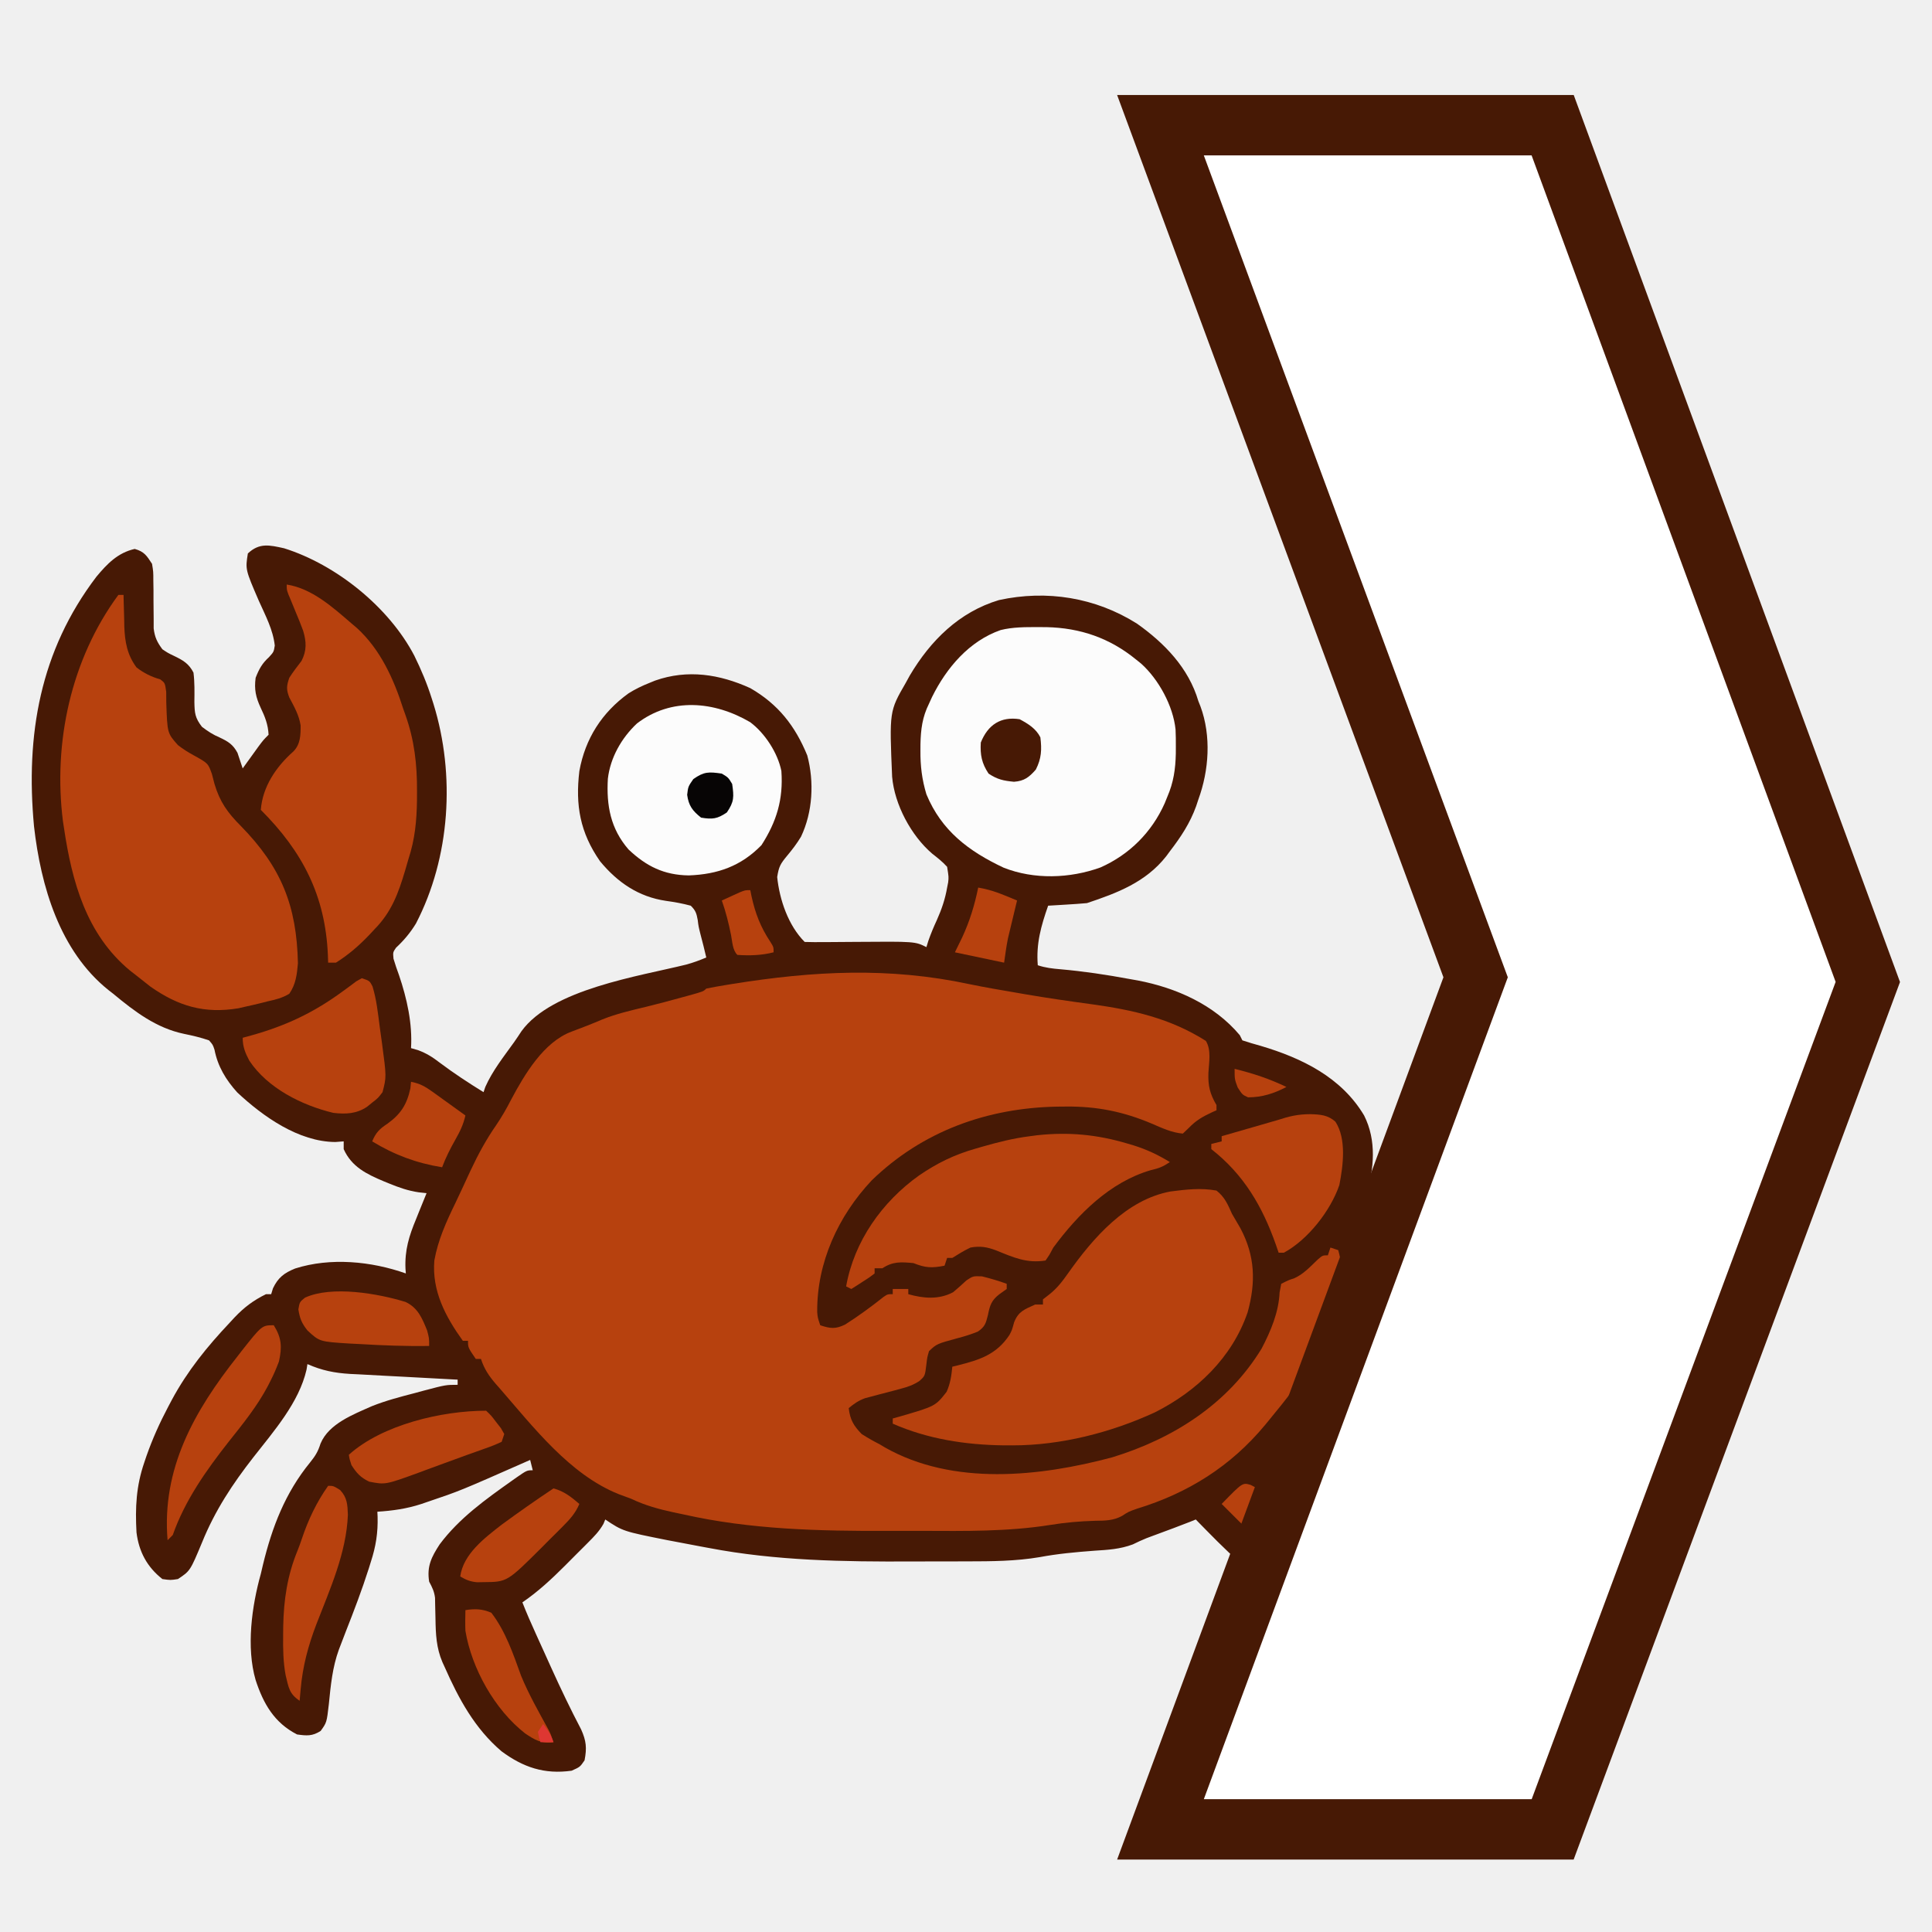
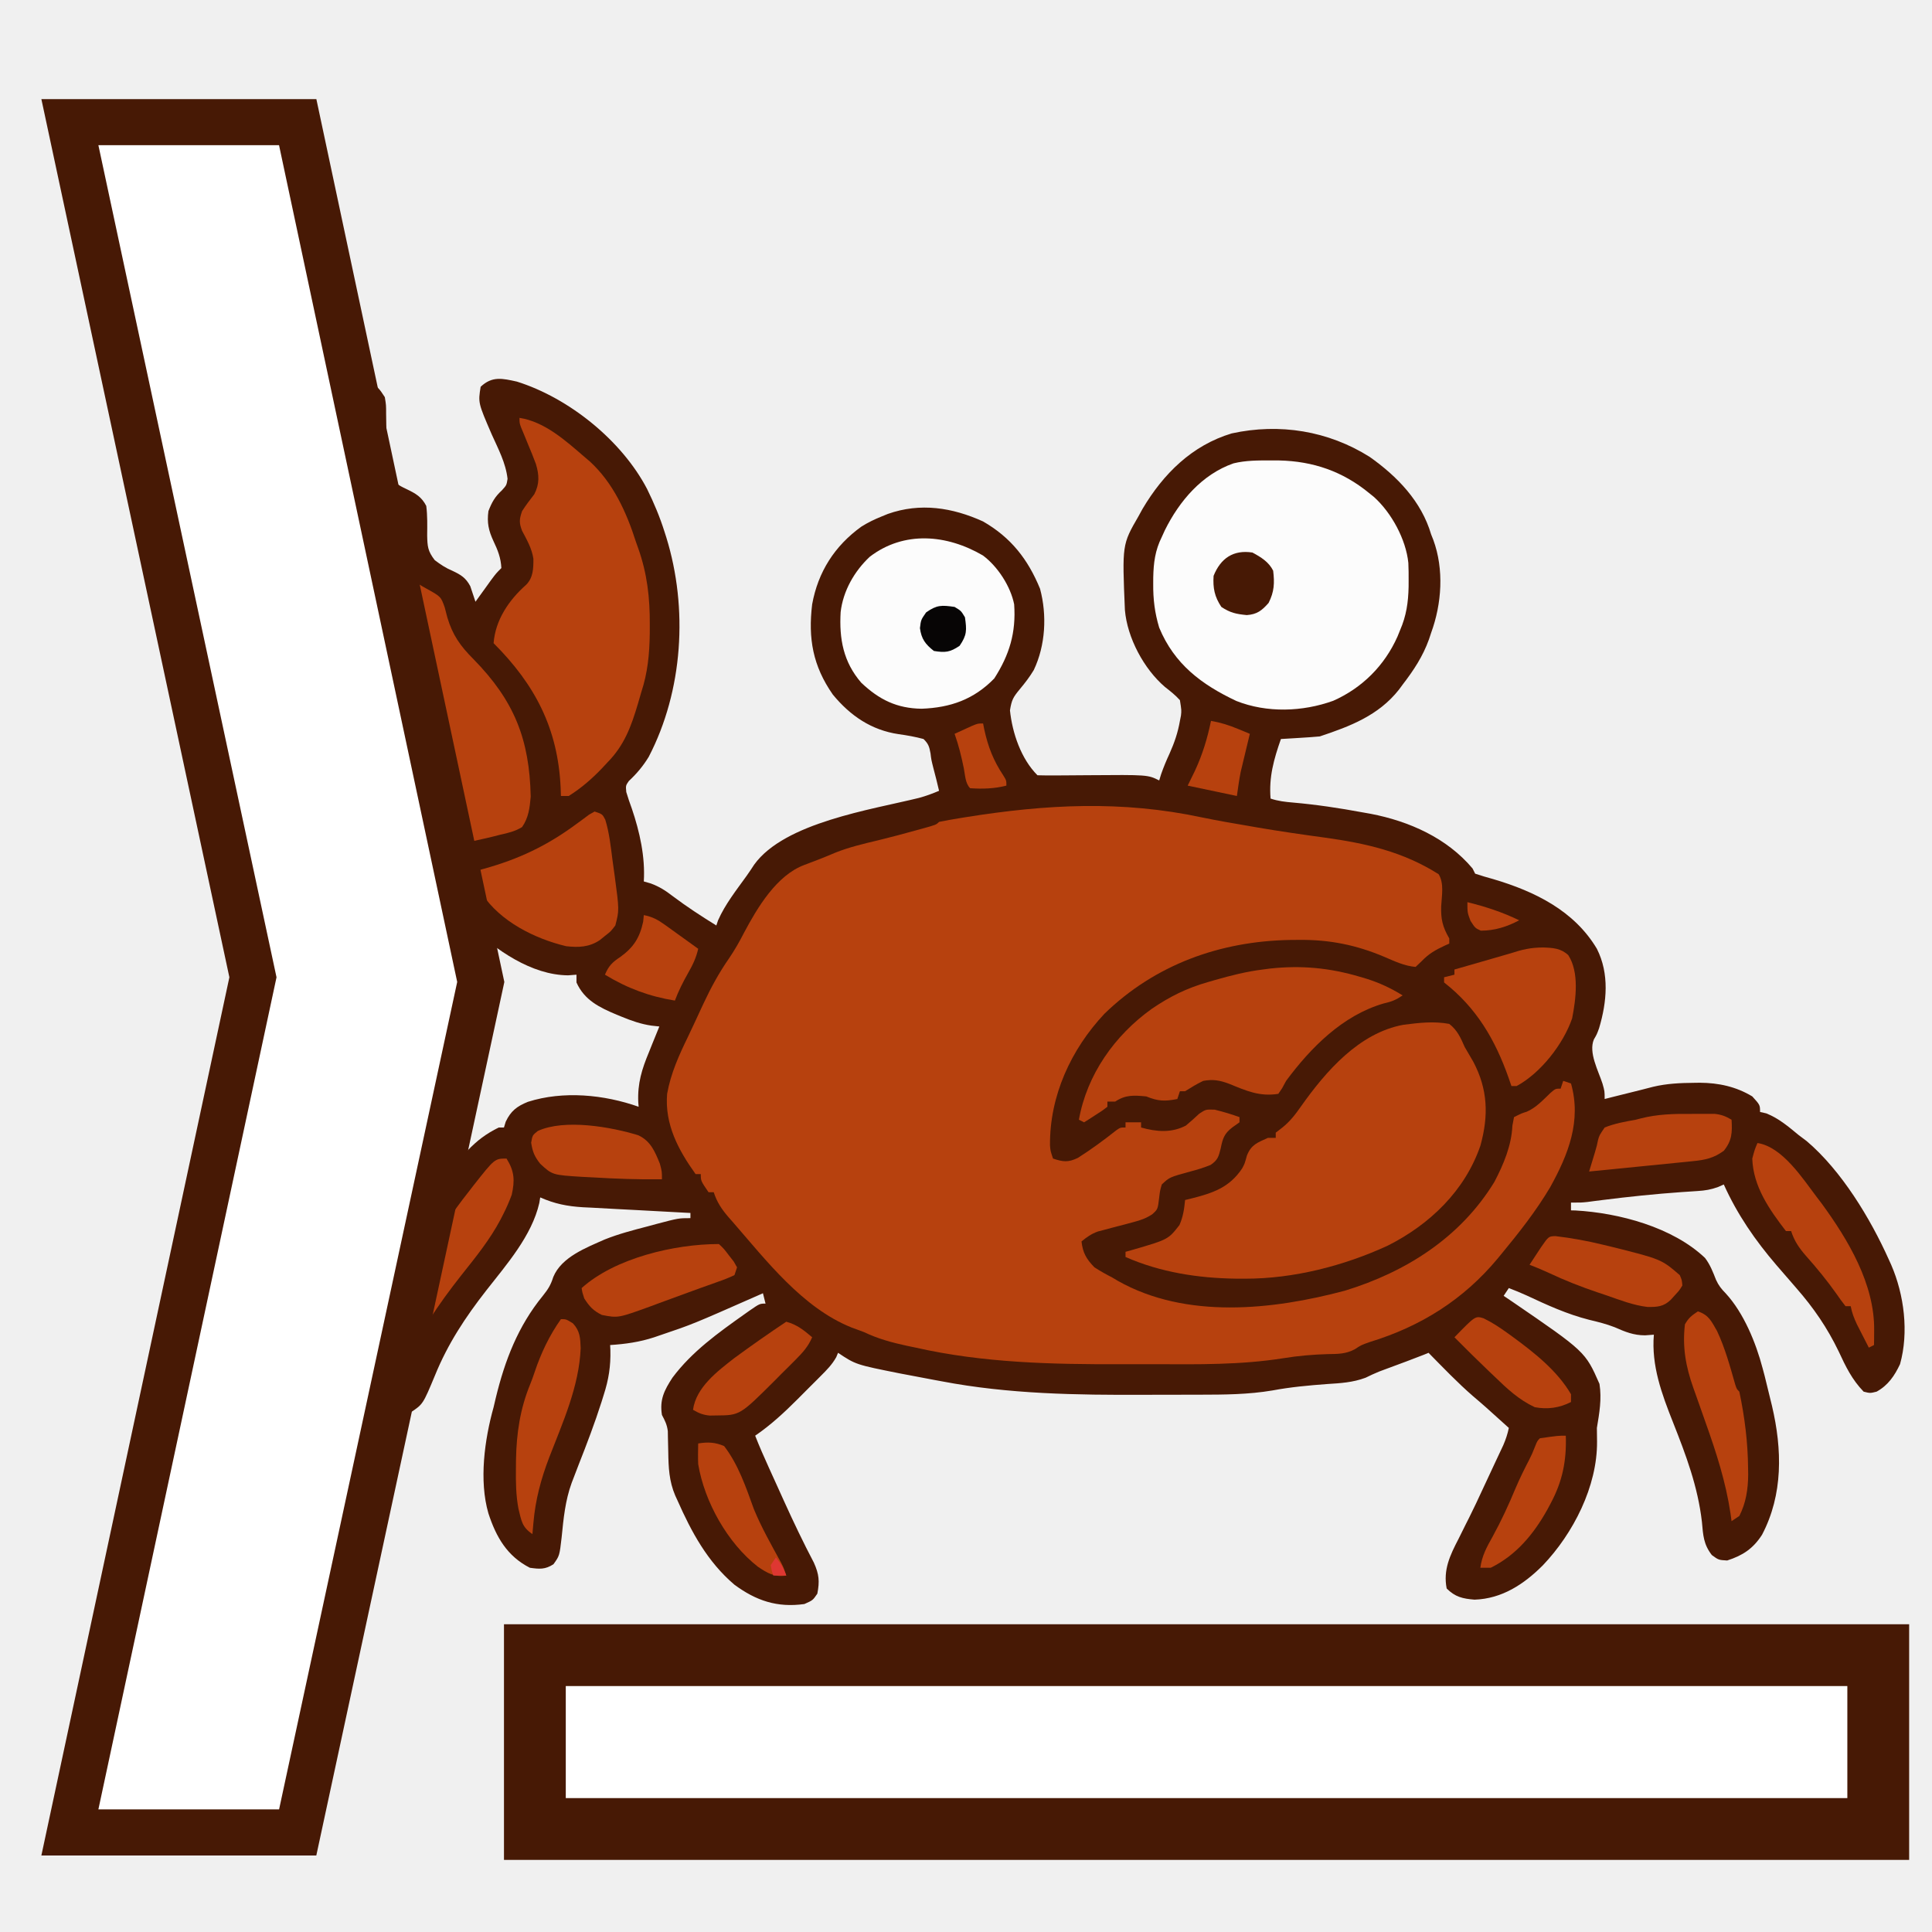
<svg xmlns="http://www.w3.org/2000/svg" viewBox="0 0 640 640" width="640" height="640" preserveAspectRatio="xMidYMid" version="1.1" id="svg26">
  <defs id="defs26" />
-   <g transform="matrix(0.8579329,0,0,0.8579329,-157.2548,-57.73728)" id="g26">
+   <g transform="matrix(0.8579329,0,0,0.8579329,-80.14276,-112.9521)" id="g26">
    <path d="m 0,0 c 20.15,6.33 40.49,22.75 50.26,41.45 2.67,5.43 4.92,10.78 6.74,16.55 0.23,0.71 0.46,1.43 0.69,2.16 8.45,27.36 6.48,59.2 -6.8,84.74 -2.19,3.59 -4.64,6.49 -7.7,9.35 C 42,156 42,156 42.23,158.47 c 0.66,2.17 1.35,4.29 2.15,6.41 3.04,8.96 5.2,18.63 4.62,28.12 0.88,0.25 1.77,0.51 2.68,0.77 3.39,1.26 5.65,2.72 8.51,4.92 5.42,4.08 11.04,7.74 16.81,11.31 0.22,-0.66 0.45,-1.33 0.68,-2.01 2.75,-6.22 7.07,-11.65 11.02,-17.16 1.02,-1.43 1.99,-2.9 2.95,-4.37 11.73,-16.23 45.27,-21.19 63.56,-25.71 2.71,-0.73 5.22,-1.66 7.79,-2.75 -0.69,-2.95 -1.41,-5.88 -2.2,-8.81 -0.8,-3.19 -0.8,-3.19 -1.1,-5.66 -0.47,-2.57 -0.81,-3.7 -2.7,-5.53 -3.21,-0.87 -6.31,-1.41 -9.6,-1.87 -10.56,-1.56 -18.66,-7.1 -25.42,-15.29 C 114.26,109.76 112.41,99.18 114,86 c 2.27,-12.52 8.68,-22.56 19,-30 2.58,-1.62 5.17,-2.87 8,-4 0.74,-0.3 1.47,-0.6 2.23,-0.91 12.56,-4.43 24.92,-2.47 36.77,2.91 10.77,6.21 17.32,14.58 22,26 2.73,10.22 2.1,21.85 -2.42,31.36 -1.61,2.69 -3.39,4.99 -5.39,7.39 -2.54,3.08 -3.16,4.08 -3.81,8.19 0.9,8.75 4.28,18.72 10.62,25.06 2.48,0.08 4.93,0.09 7.4,0.06 0.38,0 0.38,0 2.28,-0.01 3.22,-0.02 6.44,-0.04 9.67,-0.07 23.25,-0.18 23.25,-0.18 27.65,2.02 0.12,-0.4 0.12,-0.4 0.75,-2.44 0.97,-2.76 2.02,-5.29 3.25,-7.94 1.86,-4.15 3.23,-8.13 4,-12.62 0.07,-0.34 0.07,-0.34 0.4,-2.03 0.22,-2.03 0.22,-2.03 -0.4,-5.97 -1.77,-1.96 -3.69,-3.47 -5.77,-5.09 -8.15,-6.98 -14.55,-18.97 -15.47,-29.7 C 233.69,62.92 233.69,62.92 240,52 c 0.52,-0.94 1.04,-1.89 1.57,-2.86 C 249.59,35.6 260.68,24.6 276,20 c 18.53,-4.04 37.27,-0.99 53.26,9.06 10.68,7.55 19.98,17.16 23.74,29.94 0.28,0.7 0.55,1.4 0.84,2.12 4.18,11.38 3.28,24.63 -0.84,35.88 -0.28,0.84 -0.56,1.68 -0.84,2.54 -2.37,6.59 -5.91,11.93 -10.16,17.46 -0.24,0.32 -0.24,0.32 -1.43,1.94 -7.88,9.99 -18.84,14.15 -30.57,18.06 -2.57,0.23 -5.12,0.42 -7.69,0.56 -0.7,0.05 -1.4,0.09 -2.12,0.13 -1.73,0.11 -3.46,0.21 -5.19,0.31 -2.74,7.82 -4.68,14.68 -4,23 2.95,0.98 5.62,1.28 8.7,1.54 9,0.79 17.86,2.12 26.74,3.77 1.06,0.19 2.13,0.38 3.22,0.57 14.85,2.86 29.45,9.33 39.34,21.12 0.33,0.66 0.66,1.32 1,2 2.35,0.78 4.68,1.47 7.06,2.12 15.91,4.72 31.15,12.12 39.94,26.88 4.88,9.68 3.86,20.55 0.85,30.66 C 417,252 417,252 415.84,254 c -2.13,5.09 1.72,12.07 3.32,17.04 C 420,274 420,274 420,277 c 1.04,-0.27 2.08,-0.53 3.15,-0.8 3.62,-0.93 7.25,-1.82 10.88,-2.71 1.56,-0.39 3.11,-0.79 4.66,-1.2 5.31,-1.27 10.5,-1.49 15.93,-1.54 0.71,-0.01 1.42,-0.02 2.14,-0.03 7.24,0.05 13.97,1.49 20.24,5.28 3,3.3 3,3.3 3,6 0.8,0.19 1.61,0.37 2.44,0.56 4.91,1.98 8.5,5.1 12.56,8.44 0.99,0.74 1.98,1.49 3,2.25 13.45,11.42 24.6,29.86 31.75,45.81 0.15,0.33 0.15,0.33 0.89,1.97 5.02,11.57 6.85,26.08 3.41,38.35 -2.12,4.49 -4.61,8.18 -9.05,10.62 -2.5,0.62 -2.5,0.62 -5,0 -4.49,-4.64 -6.93,-9.68 -9.62,-15.5 -4.45,-9.22 -9.67,-16.82 -16.38,-24.5 -1,-1.16 -2.01,-2.32 -3.01,-3.48 -0.51,-0.58 -1.01,-1.16 -1.53,-1.76 -0.5,-0.58 -1,-1.16 -1.52,-1.76 -0.5,-0.58 -1,-1.15 -1.52,-1.75 C 478.13,331.6 471.24,321.63 466,310 c -0.72,0.32 -1.44,0.64 -2.18,0.97 -2.78,1.02 -4.96,1.37 -7.9,1.56 -0.98,0.07 -1.97,0.13 -2.98,0.2 -1.05,0.07 -2.11,0.14 -3.19,0.21 -10.31,0.73 -20.53,1.79 -30.78,3.09 -0.98,0.13 -1.97,0.26 -2.99,0.38 -0.87,0.12 -1.73,0.23 -2.63,0.35 C 411,317 411,317 407,317 c 0,0.99 0,1.98 0,3 0.57,0.01 1.15,0.03 1.74,0.04 16.78,0.94 37.52,6.44 50.02,18.34 1.97,2.57 3.05,5.42 4.23,8.42 1.02,2.23 2.06,3.52 3.76,5.26 6.96,7.56 11.67,19.09 14.25,28.94 0.13,0.48 0.13,0.48 0.77,2.89 0.77,3.03 1.51,6.07 2.23,9.11 0.2,0.81 0.39,1.62 0.6,2.45 3.97,16.87 4.34,34.22 -3.83,49.8 -3.46,5.38 -7.44,8 -13.46,9.94 C 464,455 464,455 461.38,453.09 c -3.22,-4.18 -3.36,-7.63 -3.82,-12.78 -1.59,-13.72 -6.13,-25.73 -11.18,-38.5 -4.33,-10.92 -8.39,-21.87 -7.38,-33.81 -1.11,0.08 -2.23,0.16 -3.38,0.25 -4.47,0 -7.7,-1.35 -11.75,-3.13 -3.25,-1.27 -6.48,-2.06 -9.87,-2.87 -8.5,-2.16 -16.21,-5.69 -24.14,-9.4 -2.26,-1.03 -4.54,-1.96 -6.86,-2.85 -0.66,0.99 -1.32,1.98 -2,3 1.08,0.73 2.15,1.45 3.26,2.2 28.26,19.35 28.26,19.35 33.74,31.8 0.92,5.84 -0.04,11.23 -1,17 0,1.77 0.03,3.54 0.06,5.31 0.12,17.25 -9.17,35.41 -20.92,47.74 -7.3,7.31 -15.79,12.92 -26.39,13.26 -4.6,-0.38 -7.47,-1.03 -10.75,-4.31 -1.42,-7.2 1.32,-12.87 4.56,-19.12 0.93,-1.86 1.85,-3.72 2.77,-5.58 0.46,-0.9 0.91,-1.8 1.38,-2.73 1.75,-3.49 3.4,-7.02 5.04,-10.57 3.35,-7.21 3.35,-7.21 4.98,-10.67 0.54,-1.16 1.08,-2.32 1.65,-3.52 0.48,-1.02 0.96,-2.05 1.46,-3.1 0.97,-2.26 1.67,-4.31 2.16,-6.71 -9.48,-8.57 -9.48,-8.57 -13.81,-12.25 -6.04,-5.24 -11.58,-11.06 -17.19,-16.75 -0.66,0.27 -1.33,0.54 -2.01,0.82 -4.28,1.69 -8.61,3.28 -12.93,4.88 -0.34,0.13 -0.34,0.13 -2.05,0.76 -0.68,0.26 -1.36,0.51 -2.06,0.77 -1.79,0.71 -3.53,1.55 -5.26,2.39 -4.94,1.85 -9.64,2.11 -14.88,2.44 -7.1,0.53 -14.05,1.16 -21.06,2.47 -9.27,1.58 -18.61,1.63 -27.99,1.64 -1.37,0 -2.74,0 -4.11,0.01 -2.87,0 -5.73,0.01 -8.6,0.01 -2.88,0 -5.75,0 -8.62,0.02 -26.24,0.12 -52.57,-0.26 -78.43,-5.21 -1,-0.18 -2,-0.37 -3.03,-0.56 -3.3,-0.61 -6.61,-1.24 -9.91,-1.88 -0.51,-0.09 -0.51,-0.09 -3.08,-0.58 -17.13,-3.42 -17.13,-3.42 -23.98,-7.98 -0.23,0.56 -0.47,1.11 -0.7,1.69 -1.64,2.91 -3.67,4.94 -6.03,7.3 -0.46,0.47 -0.93,0.94 -1.41,1.42 -0.99,0.99 -1.98,1.98 -2.97,2.96 -1.5,1.49 -2.98,2.98 -4.46,4.48 -5.17,5.17 -10.38,10.02 -16.43,14.15 1.61,4.13 3.4,8.18 5.23,12.21 0.31,0.7 0.63,1.39 0.95,2.1 0.66,1.47 1.33,2.93 2,4.4 0.99,2.19 1.98,4.38 2.97,6.57 3.64,8.03 7.42,15.95 11.52,23.76 2,4.45 2.26,7.17 1.33,11.96 -1.75,2.56 -1.75,2.56 -5,4 -10.5,1.47 -18.67,-1.29 -27.06,-7.5 C 73.61,455.71 67.4,444.22 62,432 c -0.29,-0.62 -0.58,-1.24 -0.87,-1.89 -2.38,-5.58 -2.6,-10.84 -2.69,-16.86 -0.04,-1.85 -0.08,-3.7 -0.13,-5.55 -0.01,-0.4 -0.01,-0.4 -0.04,-2.45 -0.3,-2.48 -1.1,-4.06 -2.27,-6.25 -0.95,-5.93 0.91,-9.56 4.06,-14.4 C 67.61,374.49 77.8,367.23 88,360 c 0.58,-0.41 1.15,-0.82 1.75,-1.24 4,-2.76 4,-2.76 6.25,-2.76 -0.33,-1.32 -0.66,-2.64 -1,-4 -0.37,0.16 -0.37,0.16 -2.24,0.99 -24.95,11 -24.95,11 -37.38,15.2 -0.41,0.14 -0.41,0.14 -2.45,0.84 -5.61,1.83 -11.05,2.59 -16.93,2.97 0.03,0.61 0.06,1.23 0.09,1.86 0.17,6.29 -0.66,11.49 -2.59,17.45 -0.13,0.43 -0.13,0.43 -0.8,2.57 -2.62,8.24 -5.7,16.3 -8.87,24.35 -0.61,1.59 -1.22,3.18 -1.83,4.77 -0.28,0.73 -0.56,1.46 -0.85,2.21 -2.5,6.88 -3.16,13.81 -3.88,21.06 -0.82,7.11 -0.82,7.11 -3.16,10.37 -3.21,2.07 -5.37,1.88 -9.11,1.36 -8.81,-4.5 -13.02,-11.89 -16,-21 -3.68,-12.66 -1.49,-28.54 2,-41 0.28,-1.18 0.56,-2.36 0.84,-3.58 3.54,-14.58 8.6,-27.71 18.16,-39.42 2.07,-2.59 3.03,-4.09 4.06,-7.31 3.18,-7.69 12.72,-11.28 19.84,-14.45 5.39,-2.15 10.93,-3.6 16.54,-5.05 1.15,-0.31 2.31,-0.63 3.5,-0.95 C 62.44,323 62.44,323 67,323 c 0,-0.66 0,-1.32 0,-2 -0.61,-0.03 -1.22,-0.06 -1.84,-0.09 -6.36,-0.33 -12.72,-0.67 -19.08,-1.03 -2.37,-0.13 -4.74,-0.25 -7.11,-0.37 -3.42,-0.18 -6.84,-0.37 -10.25,-0.56 -1.05,-0.05 -2.11,-0.1 -3.19,-0.15 C 19.43,318.43 14.6,317.47 9,315 c -0.11,0.71 -0.23,1.43 -0.35,2.16 -2.91,12.68 -12.6,23.69 -20.46,33.74 -8.11,10.38 -14.88,20.64 -19.85,32.89 -4.61,11.06 -4.61,11.06 -9.34,14.21 -2.87,0.44 -2.87,0.44 -6,0 -5.93,-4.66 -9.07,-10.57 -10,-18 -0.53,-9.62 -0.14,-17.85 3,-27 0.28,-0.84 0.57,-1.68 0.86,-2.55 2.31,-6.57 5.07,-12.73 8.33,-18.89 0.48,-0.91 0.96,-1.82 1.46,-2.76 6.02,-11.19 13.64,-20.57 22.35,-29.8 0.62,-0.67 1.24,-1.34 1.88,-2.04 3.71,-3.9 7.27,-6.58 12.12,-8.96 0.66,0 1.32,0 2,0 0.23,-0.74 0.45,-1.49 0.69,-2.25 1.97,-4.14 4.31,-5.94 8.56,-7.66 13.64,-4.34 29.39,-2.81 42.75,1.91 -0.05,-0.59 -0.09,-1.19 -0.14,-1.8 -0.32,-7.23 1.38,-12.7 4.14,-19.32 0.38,-0.96 0.76,-1.92 1.16,-2.9 0.93,-2.34 1.88,-4.66 2.84,-6.98 -0.5,-0.05 -0.5,-0.05 -3.03,-0.33 -4.04,-0.58 -7.71,-1.87 -11.47,-3.42 -0.66,-0.27 -1.31,-0.54 -1.99,-0.81 C 31.9,241.66 26.07,238.86 23,232 c 0,-0.99 0,-1.98 0,-3 -1.07,0.08 -2.14,0.16 -3.25,0.25 -14.17,-0.12 -27.84,-9.79 -37.85,-19.15 -4.39,-4.86 -7.53,-10.05 -8.78,-16.48 -0.65,-1.95 -0.65,-1.95 -2.12,-3.62 -3.2,-1.1 -6.3,-1.83 -9.6,-2.5 -10.74,-2.23 -19.09,-8.61 -27.4,-15.5 -0.6,-0.47 -1.21,-0.94 -1.83,-1.42 -18.84,-15.11 -26.11,-40.12 -28.74,-63.2 -3.3,-35.37 2.32,-67.78 24.09,-96.4 4.19,-5.03 8.27,-9.25 14.79,-10.73 3.68,1.03 4.62,2.58 6.69,5.75 0.5,3.06 0.5,3.06 0.5,6.44 0.01,0.61 0.01,0.61 0.06,3.71 0,1.27 0,2.54 0,3.85 0.01,2.52 0.03,5.04 0.07,7.56 0,1.12 0,2.23 0,3.38 0.42,3.43 1.33,5.29 3.37,8.06 2.16,1.44 2.16,1.44 4.5,2.56 3.48,1.68 5.7,2.95 7.5,6.44 0.48,3.77 0.39,7.56 0.35,11.36 0.09,4.27 0.23,6.1 2.93,9.58 2.29,1.73 4.22,3.02 6.84,4.12 3.24,1.53 5.15,2.68 6.88,5.94 0.68,1.99 1.35,3.99 2,6 0.55,-0.77 1.11,-1.54 1.68,-2.34 0.72,-1 1.45,-2 2.2,-3.04 0.71,-0.99 1.43,-1.99 2.17,-3.02 C -8,74 -8,74 -6,72 -6.19,68.07 -7.39,65.05 -9.06,61.56 -10.93,57.51 -11.6,54.52 -11,50 -9.67,46.6 -8.51,44.47 -5.81,42 -4,40 -4,40 -3.61,37.55 -4.29,31.4 -7.2,26.01 -9.71,20.41 -14.99,8.19 -14.99,8.19 -14,2 -9.56,-2.2 -5.64,-1.25 0,0 Z" transform="translate(293,279)" style="fill:#471905;fill-opacity:1" id="__0_" />
    <path d="m 0,0 c 5.95,1.24 11.93,2.25 17.92,3.27 0.6,0.11 0.6,0.11 3.61,0.63 8.57,1.47 17.15,2.7 25.76,3.87 15.97,2.22 30.23,5.42 44.02,14.14 2.19,3.56 1.2,8.31 0.99,12.38 -0.16,5 0.54,7.98 3.12,12.42 0,0.66 0,1.32 0,2 -0.52,0.23 -1.04,0.46 -1.58,0.7 -3.71,1.74 -6.23,3.1 -9.11,6.11 -0.76,0.72 -1.53,1.45 -2.31,2.19 -4.3,-0.36 -8.13,-2.2 -12.06,-3.88 -10.85,-4.6 -21.14,-6.67 -32.94,-6.56 -0.59,0.01 -0.59,0.01 -3.56,0.03 -26.97,0.5 -51.97,9.48 -71.55,28.46 -12.99,13.81 -21.21,31.77 -21.06,50.82 0.17,2.13 0.17,2.13 1.17,5.13 3.91,1.3 5.86,1.55 9.63,-0.28 5.14,-3.27 10.04,-6.86 14.81,-10.65 1.56,-1.07 1.56,-1.07 3.56,-1.07 0,-0.66 0,-1.32 0,-2 1.98,0 3.96,0 6,0 0,0.66 0,1.32 0,2 5.92,1.68 11.79,2.17 17.31,-0.75 1.75,-1.47 3.47,-2.99 5.13,-4.56 2.56,-1.69 2.56,-1.69 6,-1.57 3.26,0.81 6.4,1.72 9.56,2.88 0,0.66 0,1.32 0,2 -0.93,0.66 -1.86,1.32 -2.81,2 -3.1,2.4 -3.68,4.27 -4.44,8.06 -0.8,3.2 -1.15,4.53 -3.91,6.4 -2.59,1.04 -5.14,1.85 -7.84,2.54 -8.01,2.19 -8.01,2.19 -11,5 -0.69,2.37 -0.69,2.37 -1,5 -0.55,4.6 -0.55,4.6 -2.74,6.55 -2.39,1.53 -4.37,2.24 -7.11,2.95 -0.91,0.25 -1.83,0.49 -2.77,0.75 -1.92,0.5 -3.84,1 -5.76,1.5 -0.92,0.25 -1.83,0.49 -2.78,0.75 -0.83,0.22 -1.66,0.43 -2.52,0.66 -2.52,0.91 -4.27,2.14 -6.32,3.84 0.51,4.44 1.88,6.8 5,10 2.32,1.49 4.56,2.75 7,4 0.65,0.39 1.3,0.78 1.97,1.18 26.39,14.94 59.89,11.27 87.77,3.82 23.6,-7.24 44.61,-20.56 57.69,-42 3.52,-6.72 6.61,-14.04 6.94,-21.69 0.11,-0.54 0.11,-0.54 0.63,-3.31 3,-1.5 3,-1.5 4.89,-2.08 3.68,-1.6 6.31,-4.53 9.19,-7.28 1.92,-1.64 1.92,-1.64 3.92,-1.64 0.33,-0.99 0.66,-1.98 1,-3 0.99,0.33 1.98,0.66 3,1 4.1,14.44 -1.03,27.39 -8,40 -5.48,9.26 -12.16,17.72 -19,26 -0.43,0.53 -0.86,1.05 -1.31,1.59 -13.2,15.89 -29.69,26.22 -49.34,32.23 -3.35,1.18 -3.35,1.18 -5.8,2.79 -3.43,1.87 -6.61,1.84 -10.43,1.89 -5.82,0.17 -11.45,0.65 -17.2,1.59 -16.49,2.62 -33.06,2.37 -49.71,2.3 -4.32,-0.02 -8.64,-0.01 -12.96,0.01 -26.56,0.09 -53.23,-0.5 -79.25,-6.4 -0.59,-0.12 -0.59,-0.12 -3.59,-0.75 -5.81,-1.25 -11.05,-2.7 -16.41,-5.25 -1.63,-0.61 -3.25,-1.21 -4.88,-1.81 -18.91,-7.6 -32.88,-25.9 -45.93,-40.88 -0.5,-0.56 -1,-1.12 -1.51,-1.71 -2.61,-3.04 -4.45,-5.77 -5.68,-9.6 -0.66,0 -1.32,0 -2,0 -3,-4.38 -3,-4.38 -3,-7 -0.66,0 -1.32,0 -2,0 -6.74,-9.39 -11.97,-19.28 -11,-31 1.41,-7.91 4.6,-14.94 8.1,-22.13 0.99,-2.07 1.96,-4.15 2.93,-6.23 0.69,-1.5 1.39,-3.01 2.09,-4.52 0.33,-0.7 0.65,-1.4 0.99,-2.12 2.82,-6.03 5.95,-11.77 9.76,-17.25 2.16,-3.18 4.01,-6.39 5.75,-9.81 5.25,-9.88 12.65,-22.34 23.38,-26.32 3.98,-1.48 7.91,-3 11.81,-4.68 5.45,-2.2 11.09,-3.49 16.79,-4.86 4.8,-1.16 9.57,-2.45 14.34,-3.77 0.78,-0.21 1.57,-0.43 2.38,-0.65 5.56,-1.54 5.56,-1.54 6.68,-2.66 2.6,-0.52 5.18,-0.99 7.8,-1.41 0.81,-0.13 1.62,-0.26 2.46,-0.4 C -60.12,-5.09 -31.08,-6.64 0,0 Z" style="fill:#b7410e;fill-opacity:1" id="__1_" transform="translate(557.5815,447.29)" />
    <path d="M 0,0 C 0.66,0 1.32,0 2,0 2,0.28 2,0.28 2.03,1.71 2.08,4.31 2.17,6.9 2.25,9.5 2.26,10.39 2.28,11.27 2.29,12.19 2.51,18.13 3.4,23.13 7,28 c 2.79,2.18 5.77,3.65 9.19,4.62 C 18,34 18,34 18.47,37.41 c 0.02,1.41 0.03,2.81 0.03,4.21 0.4,11.77 0.4,11.77 4.5,16.38 1.93,1.5 3.85,2.73 6,3.89 5.65,3.13 5.65,3.13 7.13,7.3 0.33,1.26 0.66,2.51 0.99,3.81 2.04,6.87 5.01,11.06 10.12,16.18 15.67,15.98 21.62,30.81 22.09,53.07 -0.38,4.34 -0.81,8.11 -3.33,11.75 -2.65,1.63 -5.35,2.28 -8.38,2.94 -0.37,0.09 -0.37,0.09 -2.28,0.59 -2.11,0.53 -4.22,1.01 -6.34,1.47 -0.87,0.2 -1.74,0.4 -2.63,0.61 C 33.21,161.8 23.14,158.8 12.38,151.25 10.57,149.85 8.78,148.44 7,147 6.14,146.33 5.29,145.66 4.41,144.98 -12.35,131.07 -17.92,110.75 -21,90 -21.13,89.15 -21.26,88.29 -21.4,87.41 -25.24,56.97 -18.31,24.88 0,0 Z" transform="translate(229,297)" style="fill:#b7410e;fill-opacity:1" id="path1" />
    <path d="M 0,0 C 1.1,0 2.21,0 3.34,0.01 16.4,0.3 27.8,4.2 38,12.56 c 0.62,0.5 1.24,1 1.88,1.51 6.78,6.07 12.4,16.37 13.32,25.49 0.1,2.26 0.13,4.5 0.11,6.75 0,0.4 0,0.4 -0.01,2.43 -0.12,6.04 -0.87,11.24 -3.3,16.82 -0.33,0.82 -0.66,1.63 -1,2.47 -4.99,11.2 -13.65,19.84 -24.82,24.78 -11.82,4.27 -25.6,4.73 -37.38,0.07 -13.47,-6.35 -23.95,-14.22 -29.8,-28.32 -1.73,-5.75 -2.36,-10.94 -2.31,-16.94 0,-0.79 0.01,-1.58 0.01,-2.4 0.12,-5.72 0.72,-10.49 3.3,-15.66 0.39,-0.85 0.78,-1.71 1.18,-2.59 5.59,-11.29 14.34,-21.6 26.5,-25.84 C -9.6,-0.03 -4.84,-0.01 0,0 Z" transform="translate(584,309.4375)" style="fill:#fcfcfc" id="__2_" />
    <path d="m 0,0 c 3.16,2.46 4.4,5.39 6,9 1.08,1.86 2.16,3.71 3.25,5.56 5.67,10.69 5.99,20.85 2.78,32.44 -5.97,17.45 -19.59,30.47 -35.78,38.62 -16.99,7.83 -36.37,12.78 -55.06,12.76 -0.59,-0.01 -0.59,-0.01 -3.57,-0.01 -14.6,-0.2 -29.17,-2.45 -42.62,-8.37 0,-0.66 0,-1.32 0,-2 0.87,-0.24 1.74,-0.48 2.63,-0.73 13.83,-4.02 13.83,-4.02 18.18,-9.58 1.43,-3.22 1.85,-6.2 2.19,-9.69 0.71,-0.17 1.43,-0.34 2.16,-0.52 8.43,-2.13 14.87,-4.18 19.87,-11.68 0.97,-1.8 0.97,-1.8 1.85,-4.99 1.68,-4.22 4.04,-4.95 8.12,-6.81 0.99,0 1.98,0 3,0 0,-0.66 0,-1.32 0,-2 0.83,-0.64 1.65,-1.28 2.5,-1.94 2.99,-2.38 5,-5 7.19,-8.12 C -47.69,18.34 -34.86,3.48 -17.7,0.34 -11.66,-0.42 -6.04,-1.11 0,0 Z" transform="translate(653,527)" style="fill:#b7410e;fill-opacity:1" id="path2" />
    <path d="m 0,0 c 9.73,1.5 17.75,8.75 25,15 0.7,0.59 1.4,1.19 2.12,1.8 9.05,8.27 14.22,19.69 17.88,31.2 0.27,0.77 0.55,1.54 0.83,2.33 3.47,9.78 4.54,19.13 4.48,29.48 0,0.58 0,0.58 -0.01,3.5 -0.12,7.97 -0.79,15.1 -3.3,22.69 -0.43,1.48 -0.86,2.97 -1.29,4.45 -2.59,8.7 -5.22,15.95 -11.71,22.55 -0.65,0.7 -1.3,1.41 -1.98,2.13 -4,4.2 -8.1,7.79 -13.02,10.87 -0.99,0 -1.98,0 -3,0 -0.04,-1.02 -0.07,-2.03 -0.11,-3.08 C 14.88,120.08 6.12,103.12 -10,87 -9.32,78 -4.03,70.28 2.58,64.44 5.32,61.66 5.38,58.14 5.37,54.39 4.76,50.43 2.87,47.12 1,43.61 -0.2,40.49 -0.08,39.14 1,36 2.46,33.72 4.07,31.62 5.72,29.48 7.78,25.49 7.62,22.05 6.33,17.79 5.45,15.39 4.49,13.04 3.5,10.69 2.84,9.09 2.18,7.49 1.53,5.89 1.24,5.19 0.94,4.49 0.64,3.77 0,2 0,2 0,0 Z" transform="translate(294,293)" style="fill:#b7410e;fill-opacity:1" id="path3" />
    <path d="m 0,0 c 0.84,0.25 1.67,0.5 2.54,0.75 5.08,1.61 9.42,3.63 13.96,6.44 -2.79,1.86 -4.22,2.38 -7.38,3.12 -15.8,4.61 -28.07,16.99 -37.62,29.88 -0.5,0.92 -1,1.84 -1.51,2.79 -0.49,0.73 -0.98,1.46 -1.49,2.21 -7.22,1.16 -12.34,-1.16 -18.98,-3.87 -3.63,-1.36 -6.19,-1.82 -10.02,-1.13 -2.47,1.18 -4.68,2.54 -7,4 -0.66,0 -1.32,0 -2,0 -0.33,0.99 -0.66,1.98 -1,3 -4.94,0.97 -7.43,0.85 -12,-1 -4.74,-0.45 -7.96,-0.69 -12,2 -0.99,0 -1.98,0 -3,0 0,0.66 0,1.32 0,2 -1.97,1.51 -1.97,1.51 -4.5,3.12 -0.84,0.54 -1.67,1.08 -2.53,1.64 -0.65,0.41 -1.3,0.82 -1.97,1.24 -0.66,-0.33 -1.32,-0.66 -2,-1 3.09,-17.43 13.85,-32.61 28.12,-42.81 7.02,-4.79 13.49,-7.98 21.63,-10.32 0.89,-0.26 1.78,-0.52 2.69,-0.78 6.14,-1.76 12.21,-3.31 18.56,-4.09 0.92,-0.12 1.85,-0.24 2.8,-0.37 C -22.59,-4.49 -11.61,-3.45 0,0 Z" transform="translate(618.5,508.8125)" style="fill:#b7410e;fill-opacity:1" id="path4" />
    <path d="m 0,0 c 5.72,4.25 10.68,11.91 12.07,18.87 0.77,10.92 -1.81,19.49 -7.69,28.63 -7.9,8.11 -16.93,11.27 -28.06,11.68 -9.54,-0.13 -16.38,-3.5 -23.27,-10.02 -6.96,-8.04 -8.57,-16.97 -7.98,-27.29 0.94,-8.15 5.29,-15.8 11.25,-21.37 C -30.46,-9.62 -13.9,-8.13 0,0 Z" transform="translate(472.9297,346.1289)" style="fill:#fcfcfc" id="path5" />
    <path d="m 0,0 c 3,1 3,1 4.12,3.14 1.57,5.09 2.1,10.34 2.79,15.62 0.28,2.04 0.56,4.08 0.85,6.12 C 9.53,38.09 9.53,38.09 8,44 6.26,46.28 6.26,46.28 4.12,47.94 3.43,48.5 2.73,49.07 2.01,49.65 -2.08,52.4 -6.24,52.54 -11,52 -23.13,49.08 -36.35,42.51 -43.45,31.82 -45.04,28.78 -46,26.45 -46,23 c 1.11,-0.3 2.22,-0.61 3.37,-0.92 C -29.3,18.36 -18.5,13.26 -7.32,5.03 -6.43,4.38 -5.54,3.73 -4.62,3.06 -3.81,2.46 -3,1.85 -2.16,1.22 -1.45,0.82 -0.74,0.42 0,0 Z" transform="translate(323,445)" style="fill:#b7410e;fill-opacity:1" id="path6" />
    <path d="M 0,0 C 3.84,0.13 6.78,0.29 9.68,2.94 14,9.62 12.64,19.89 11.18,27.37 7.79,37.28 -1,48.53 -10.26,53.5 c -0.66,0 -1.32,0 -2,0 -0.35,-1.02 -0.71,-2.05 -1.07,-3.11 -5.2,-14.77 -12.4,-27.1 -24.93,-36.89 0,-0.66 0,-1.32 0,-2 1.32,-0.33 2.64,-0.66 4,-1 0,-0.66 0,-1.32 0,-2 0.72,-0.2 1.44,-0.41 2.19,-0.62 3.25,-0.94 6.5,-1.88 9.75,-2.81 1.13,-0.33 2.27,-0.65 3.44,-0.99 0.54,-0.16 0.54,-0.16 3.27,-0.95 1,-0.29 2,-0.57 3.03,-0.87 C -8.18,0.82 -4.88,0.01 0,0 Z" transform="translate(689.262,497.4963)" style="fill:#b7410e;fill-opacity:1" id="path7" />
    <path d="m 0,0 c 9.66,1.46 17.49,13.76 23,21 0.59,0.78 1.19,1.56 1.8,2.36 10.25,14.05 20.46,31.11 20.26,48.95 -0.01,1.07 -0.02,2.14 -0.02,3.24 C 45.02,76.36 45.01,77.17 45,78 44.67,78.16 44.67,78.16 43,79 42.02,77.09 41.04,75.17 40.06,73.25 39.52,72.18 38.97,71.12 38.41,70.02 37.29,67.62 36.49,65.58 36,63 35.34,63 34.68,63 34,63 32.79,61.49 31.66,59.91 30.56,58.31 26.89,53.1 22.92,48.27 18.68,43.51 16.05,40.49 14.23,37.82 13,34 12.34,34 11.68,34 11,34 4.56,25.64 -1.65,16.78 -2,6 -1.06,2.5 -1.06,2.5 0,0 Z" transform="translate(772,573)" style="fill:#b7410e;fill-opacity:1" id="path8" />
    <path d="m 0,0 c 3.08,4.93 3.23,8.47 2,14 -0.99,2.62 -1.98,4.96 -3.25,7.44 -0.34,0.68 -0.69,1.36 -1.05,2.06 -4.14,7.82 -9.62,14.58 -15.11,21.48 C -26.12,56.06 -34.3,67.63 -39,81 c -0.33,0.33 -0.33,0.33 -2,2 -2.31,-27.67 10.3,-49.88 27,-71 0.47,-0.61 0.94,-1.23 1.43,-1.86 C -4.56,0 -4.56,0 0,0 Z" transform="translate(289,579)" style="fill:#b7410e;fill-opacity:1" id="path9" />
    <path d="m 0,0 c 2,0 2,0 4.62,1.62 2.76,2.94 2.86,5.69 3,9.63 -0.6,14.71 -6.89,28.57 -12.14,42.13 -3.18,8.33 -5.34,16.35 -6.1,25.24 -0.08,0.84 -0.15,1.68 -0.23,2.54 -0.05,0.61 -0.1,1.22 -0.15,1.84 -4.1,-2.73 -4.26,-5.21 -5.41,-9.85 -0.97,-5.17 -1.03,-10.22 -0.97,-15.46 0.01,-1.1 0.02,-2.19 0.03,-3.32 0.18,-10.28 1.59,-19.83 5.55,-29.4 0.6,-1.47 1.13,-2.97 1.63,-4.47 C -7.72,13.17 -4.48,6.32 0,0 Z" transform="translate(310,641)" style="fill:#b7410e;fill-opacity:1" id="path10" />
    <path d="M 0,0 C 4.25,1.42 5.17,3.77 7.38,7.55 10.5,14.18 12.42,21.27 14.43,28.3 15,30 15,30 16,31 c 2.08,9.8 3.3,19.6 3.38,29.62 0.01,0.81 0.02,1.61 0.04,2.44 C 19.37,68.65 18.57,73.97 16,79 15.5,79.33 15.5,79.33 13,81 12.86,80.02 12.73,79.03 12.59,78.02 10.76,65.83 7.13,54.59 3,43 2.02,40.22 1.04,37.44 0.06,34.65 -0.55,32.93 -1.16,31.2 -1.78,29.48 -4.67,21.35 -6.05,13.69 -5,5 -3.57,2.49 -2.44,1.64 0,0 Z" transform="translate(749,638)" style="fill:#b7410e;fill-opacity:1" id="path11" />
    <path d="m 0,0 c 1.96,1.86 1.96,1.86 3.81,4.31 0.63,0.8 1.25,1.6 1.9,2.43 C 5.92,7.11 5.92,7.11 7,9 6.67,9.99 6.34,10.98 6,12 c -2.17,1.03 -4.24,1.85 -6.5,2.62 -0.69,0.25 -1.38,0.5 -2.08,0.75 -1.57,0.56 -3.14,1.12 -4.71,1.67 -3.04,1.08 -6.06,2.19 -9.09,3.32 -2.23,0.81 -4.45,1.63 -6.68,2.45 -1.07,0.4 -2.14,0.8 -3.24,1.21 -12.63,4.58 -12.63,4.58 -18.89,3.36 -3.35,-1.64 -4.8,-3.26 -6.81,-6.38 -0.75,-2.31 -0.75,-2.31 -1,-4 C -40.1,5.39 -17.08,0 0,0 Z" transform="translate(371,612)" style="fill:#b7410e;fill-opacity:1" id="path12" />
    <path d="m 0,0 c 6.2,0.73 12.22,1.83 18.29,3.31 0.46,0.11 0.46,0.11 2.77,0.66 19.77,4.93 19.77,4.93 26.92,11.09 0.82,1.89 0.82,1.89 1,4 -1.14,1.88 -1.14,1.88 -2.81,3.68 -0.55,0.61 -1.09,1.21 -1.65,1.83 -2.77,2.67 -5.21,2.83 -9,2.78 C 30.03,26.71 24.86,24.67 19.67,22.87 18.51,22.48 17.35,22.09 16.15,21.69 9.73,19.51 3.53,17.08 -2.61,14.18 -5.05,13.04 -7.51,12.03 -10.02,11.06 -9.06,9.6 -8.11,8.14 -7.15,6.68 -6.61,5.87 -6.08,5.06 -5.53,4.22 -2.64,0.07 -2.64,0.07 0,0 Z" transform="translate(694.0203,608.9443)" style="fill:#b7410e;fill-opacity:1" id="path13" />
    <path d="m 0,0 c 1.07,-0.01 2.14,-0.02 3.24,-0.02 1.03,0 2.06,0 3.12,0 0.93,0.01 1.86,0.01 2.81,0.01 2.62,0.27 4.27,0.93 6.52,2.26 0.29,4.98 0.18,8.05 -3,12 -3.94,2.85 -7.13,3.52 -11.94,4 -0.7,0.07 -1.4,0.15 -2.12,0.22 -1.64,0.17 -3.29,0.33 -4.93,0.49 -3.6,0.35 -7.2,0.71 -10.8,1.08 -7.4,0.75 -14.81,1.48 -22.21,2.21 0.2,-0.68 0.41,-1.35 0.62,-2.05 0.27,-0.89 0.54,-1.78 0.82,-2.7 0.27,-0.89 0.53,-1.77 0.81,-2.68 0.75,-2.57 0.75,-2.57 1.18,-4.68 0.5,-1.83 0.5,-1.83 2.57,-4.89 3.9,-1.57 7.87,-2.26 12,-3 0.65,-0.17 1.3,-0.34 1.97,-0.51 C -12.87,0.09 -6.66,-0.05 0,0 Z" transform="translate(746.3125,561.75)" style="fill:#b7410e;fill-opacity:1" id="path14" />
    <path d="m 0,0 c 4.79,2.25 6.42,6.3 8.33,11 0.79,3 0.79,3 0.79,6 -8.99,0.11 -17.91,-0.2 -26.88,-0.75 -1.28,-0.07 -2.55,-0.13 -3.87,-0.19 C -33.2,15.33 -33.2,15.33 -37.88,11 -40.1,8.19 -40.82,6.4 -41.38,2.87 -40.88,0 -40.88,0 -38.82,-1.66 -28.46,-6.41 -10.51,-3.24 0,0 Z" transform="translate(339.8813,570.0049)" style="fill:#b7410e;fill-opacity:1" id="path15" />
    <path d="m 0,0 c 4.07,1.07 6.84,3.29 10,6 -1.52,3.56 -3.6,5.86 -6.32,8.59 -0.87,0.87 -1.73,1.73 -2.62,2.63 -0.91,0.89 -1.81,1.79 -2.75,2.72 -0.88,0.89 -1.77,1.79 -2.68,2.71 -13.52,13.47 -13.52,13.47 -22.57,13.54 -0.85,0.01 -1.71,0.03 -2.59,0.04 C -32.14,35.99 -33.76,35.32 -36,34 -34.81,25.31 -26.61,19.15 -20,14 -13.44,9.19 -6.77,4.51 0,0 Z" transform="translate(397,642)" style="fill:#b7410e;fill-opacity:1" id="path16" />
    <path d="m 0,0 c 3.36,1.62 6.34,3.61 9.35,5.78 0.61,0.44 1.21,0.88 1.84,1.33 8.42,6.18 17.27,13.11 22.6,22.23 0,0.99 0,1.98 0,3 -4.46,2.3 -9.1,2.92 -14,2 C 13.62,31.44 9.15,27.24 4.29,22.53 3.56,21.84 2.84,21.16 2.1,20.45 -2.4,16.15 -6.83,11.77 -11.21,7.34 -3.16,-0.94 -3.16,-0.94 0,0 Z" transform="translate(666.2148,640.6562)" style="fill:#b7410e;fill-opacity:1" id="path17" />
    <path d="m 0,0 c 0.31,9.78 -1.29,17.67 -5.94,26.31 -0.39,0.73 -0.78,1.46 -1.18,2.21 C -12.4,37.98 -19.15,46.16 -29,51 c -1.32,0 -2.64,0 -4,0 0.59,-4.52 2.48,-8.03 4.69,-11.94 3.38,-6.15 6.24,-12.34 8.93,-18.83 1.61,-3.77 3.41,-7.41 5.3,-11.05 C -13,7 -13,7 -11.92,4.29 -11,2 -11,2 -10,1 -3,0 -3,0 0,0 Z" transform="translate(698,686)" style="fill:#b7410e;fill-opacity:1" id="path18" />
    <path d="m 0,0 c 3.73,-0.6 6.51,-0.49 10,1 5.52,7.17 8.46,15.94 11.51,24.38 2.96,7.18 6.81,13.94 10.54,20.74 C 33,48 33,48 34,51 29.44,51.71 26.69,50.06 23.04,47.59 11.32,38.44 2.43,22.56 0,8 -0.12,5.32 -0.05,2.68 0,0 Z" transform="translate(363,689)" style="fill:#b7410e;fill-opacity:1" id="path19" />
    <path d="m 0,0 c 3.28,0.62 5.41,1.78 8.11,3.72 0.38,0.27 0.38,0.27 2.28,1.63 0.39,0.29 0.39,0.29 2.36,1.71 0.4,0.29 0.4,0.29 2.4,1.72 1.96,1.4 3.9,2.81 5.85,4.22 -0.8,3.55 -2.14,6.27 -3.94,9.44 C 15.1,25.9 13.4,29.28 12,33 2.1,31.4 -6.44,28.21 -15,23 c 1.4,-3.36 2.85,-4.83 5.88,-6.81 C -4,12.49 -1.62,8.85 -0.25,2.56 -0.17,1.72 -0.08,0.87 0,0 Z" transform="translate(342,485)" style="fill:#b7410e;fill-opacity:1" id="path20" />
    <path d="M 0,0 C 3.28,1.77 6.31,3.61 8,7 8.58,11.73 8.43,15.15 6.25,19.44 3.65,22.4 1.79,23.87 -2.18,24.15 -6.2,23.77 -8.58,23.28 -12,21 -14.64,17.04 -15.29,13.73 -15,9 -12.26,2.16 -7.31,-1.13 0,0 Z" transform="translate(577,345)" style="fill:#471905;fill-opacity:1" id="path21" />
    <path d="m 0,0 c 3.66,0.63 6.88,1.64 10.31,3.06 0.89,0.36 1.77,0.73 2.68,1.1 C 13.32,4.3 13.32,4.3 15,5 c -0.28,1.15 -0.55,2.29 -0.84,3.47 -0.37,1.53 -0.73,3.06 -1.1,4.59 -0.18,0.75 -0.36,1.51 -0.55,2.28 -0.18,0.75 -0.35,1.49 -0.54,2.26 -0.16,0.67 -0.32,1.35 -0.49,2.04 C 10.85,22.74 10.45,25.87 10,29 3.73,27.68 -2.54,26.36 -9,25 -8.07,23.1 -7.14,21.2 -6.19,19.25 -3.27,12.96 -1.39,6.78 0,0 Z" transform="translate(561,410)" style="fill:#b7410e;fill-opacity:1" id="path22" />
    <path d="M 0,0 C 0.07,0.38 0.07,0.38 0.45,2.27 1.93,9.03 3.96,14.28 7.79,20.04 9,22 9,22 9,24 4.39,25.19 -0.27,25.33 -5,25 -6.91,23.09 -6.92,19.86 -7.44,17.31 -8.36,12.74 -9.44,8.4 -11,4 -9.54,3.33 -8.08,2.66 -6.62,2 -5.81,1.63 -5,1.26 -4.16,0.88 -2,0 -2,0 0,0 Z" transform="translate(473,411)" style="fill:#b7410e;fill-opacity:1" id="path23" />
    <path d="M 0,0 C 2.5,1.5 2.5,1.5 4,4 4.71,8.97 4.79,10.85 1.94,15 -1.74,17.51 -3.63,17.72 -8,17 -11.31,14.39 -12.82,12.37 -13.38,8.19 -13,5 -13,5 -11,2.12 -6.85,-0.81 -5.01,-0.72 0,0 Z" transform="translate(462,366)" style="fill:#070505" id="path24" />
    <path d="M 0,0 C 7.01,1.73 13.5,3.84 20,7 15.27,9.5 10.57,11 5.19,11 3,10 3,10 1.19,7.19 0,4 0,4 0,0 Z" transform="translate(660,480)" style="fill:#b7410e;fill-opacity:1" id="path25" />
    <path d="M 0,0 C 1.89,2.39 3.02,4.07 4,7 2.35,7 0.7,7 -1,7 -1.62,5.19 -1.62,5.19 -2,3 -1.34,2.01 -0.68,1.02 0,0 Z" transform="translate(393,733)" style="fill:#de3732" id="path26" />
  </g>
-   <path d="M 514.34,606.006 H 384.42 L 488.82,323.739 384.42,41.473 H 514.34 L 618.74,325.286 Z" id="text1" style="font-weight:100;font-size:773.333px;font-family:Inter;-inkscape-font-specification:'Inter Thin';fill:#ffffff;stroke:#471905;stroke-width:20" aria-label="❯" />
+   <path d="M 98.617,607.014 H 23.149 L 83.793,323.739 23.149,40.465 H 98.617 L 159.261,325.291 Z" id="text1" style="font-weight:100;font-size:773.333px;font-family:Inter;-inkscape-font-specification:'Inter Thin';fill:#ffffff;stroke:#471905;stroke-width:15.27" aria-label="❯" />
+   <path d="m 622.193,548.292 v 57.588 H 177.185 v -57.588 z" id="text2" style="font-weight:100;font-size:773.333px;font-family:Inter;-inkscape-font-specification:'Inter Thin';fill:#ffffff;stroke:#471905;stroke-width:20.473;stroke-dasharray:none" aria-label="_" />
</svg>
